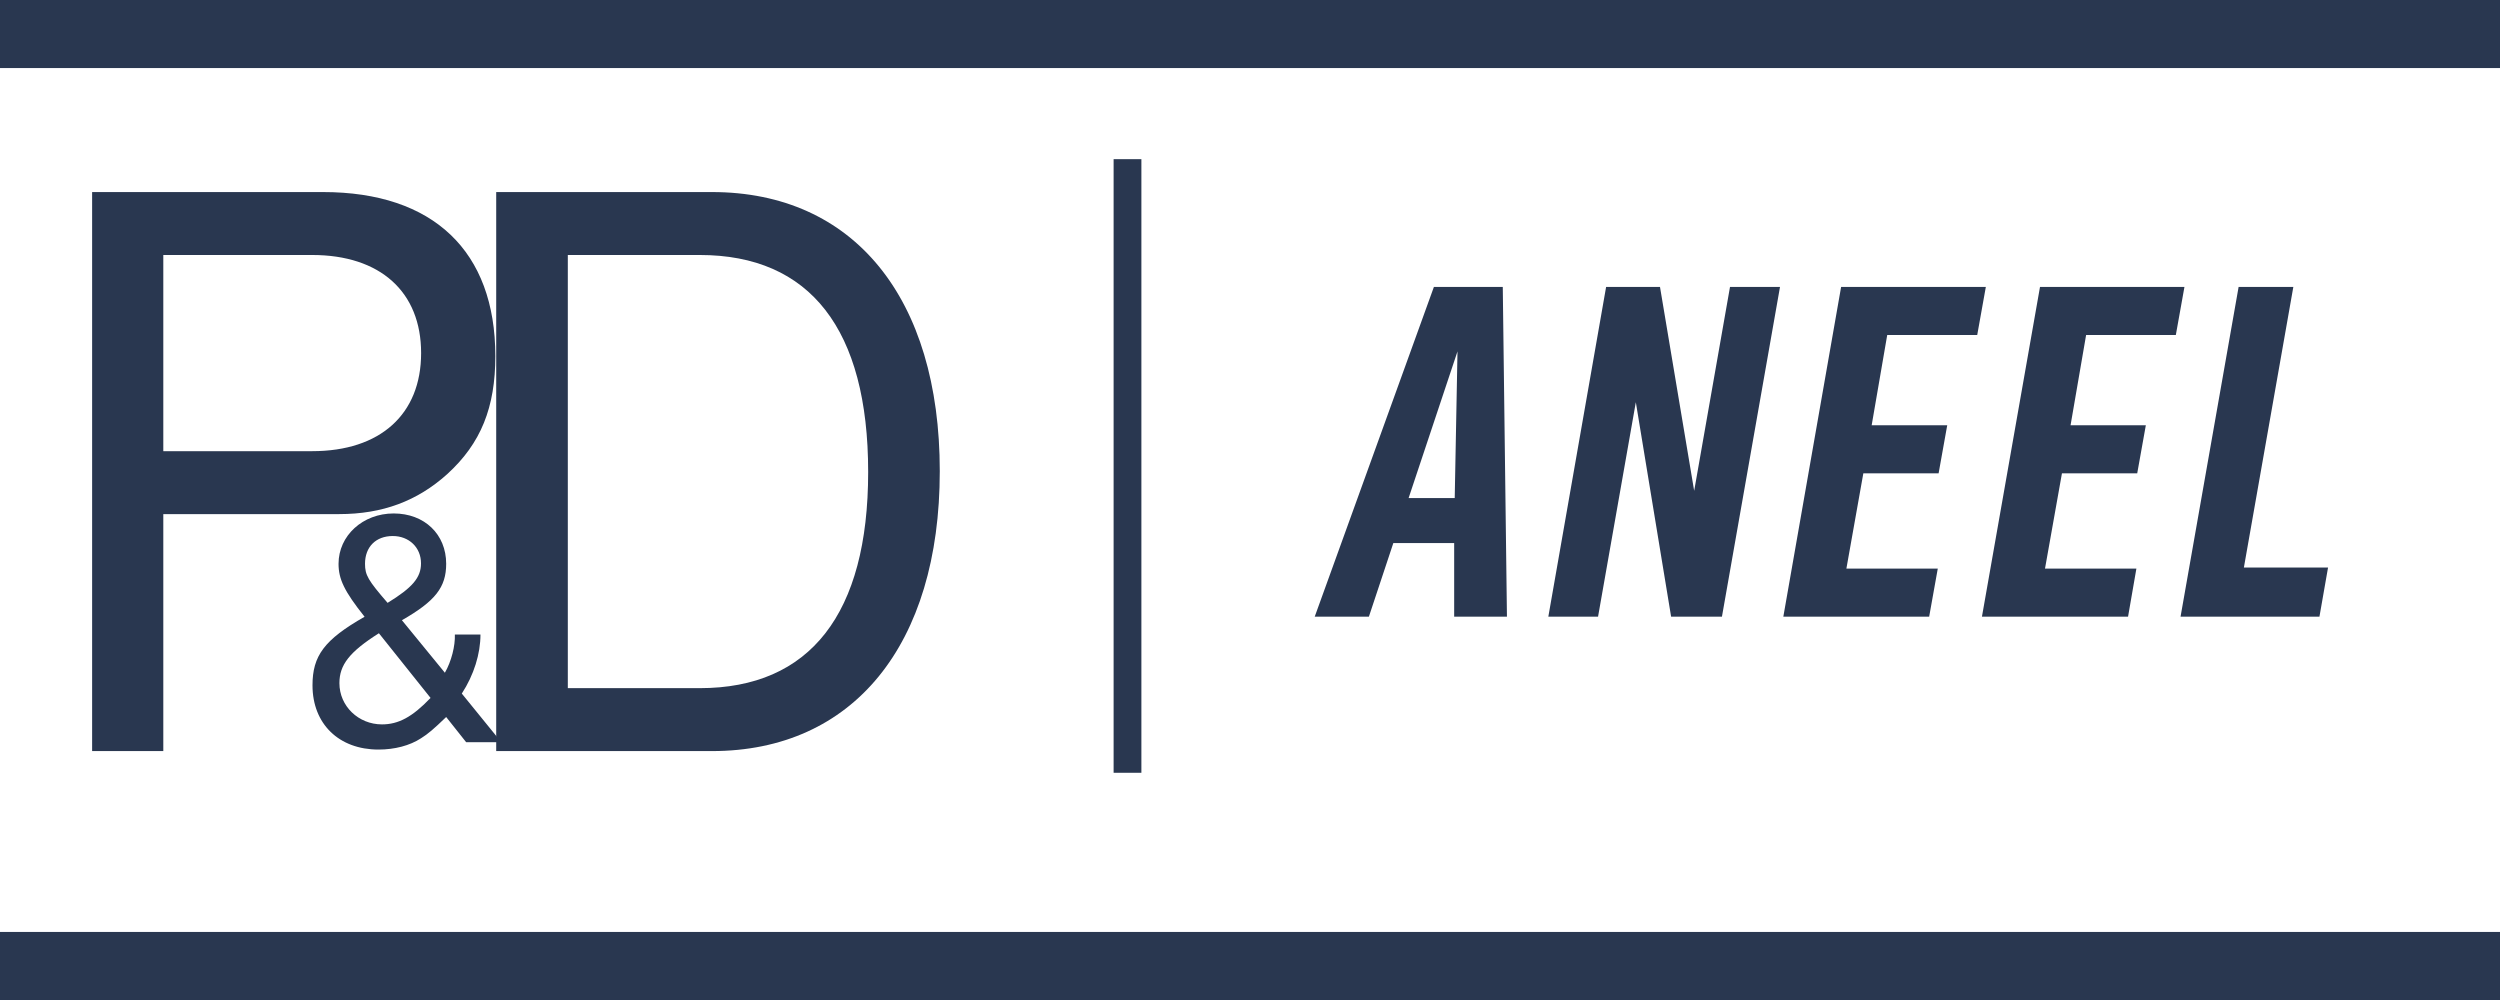
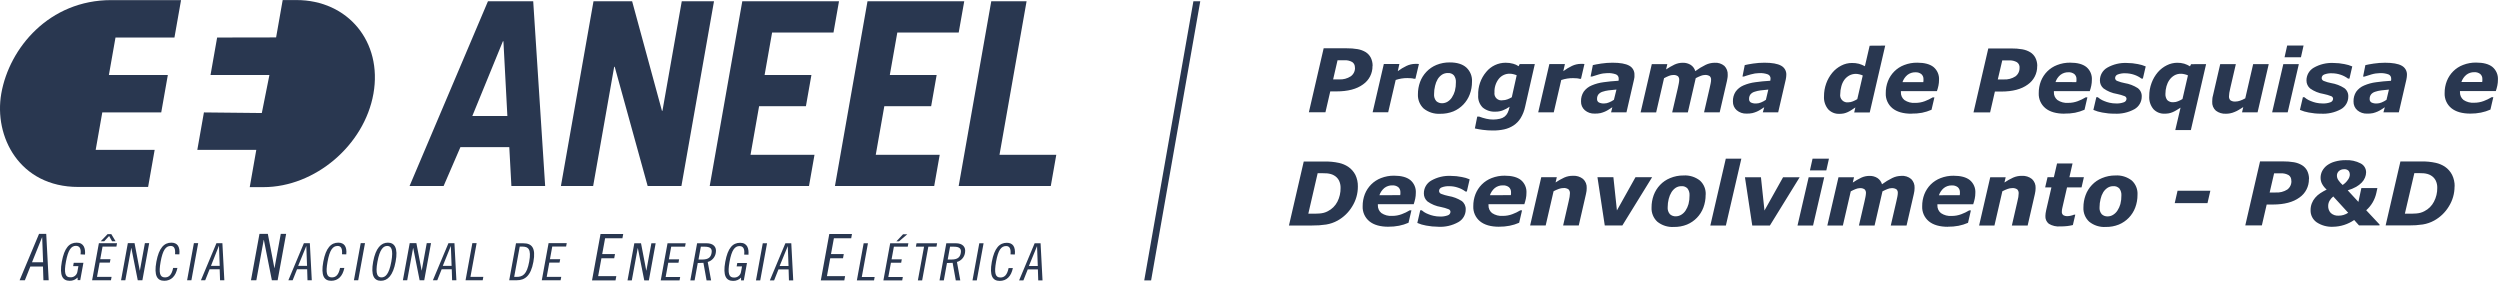
- <svg xmlns="http://www.w3.org/2000/svg" width="90px" height="36px" viewBox="0 0 90 36" version="1.1">
+ <svg xmlns="http://www.w3.org/2000/svg" width="950px" height="107px" viewBox="0 0 950 107" version="1.1">
  <g id="Page-1" stroke="none" stroke-width="1" fill="none" fill-rule="evenodd">
-     <g id="img-logo-pdaneel-light" fill="#293750">
-       <text id="P" font-family="Helvetica" font-size="27.61" font-weight="normal">
-         <tspan x="0.8" y="27.04">P</tspan>
-       </text>
-       <text id="D" font-family="Helvetica" font-size="27.61" font-weight="normal">
-         <tspan x="15.41" y="27.04">D</tspan>
-       </text>
-       <path d="M50.71,17.93 L52.47,12.65 L52.37,17.93 L50.71,17.93 Z M54.25,22.2 L54.1,10.33 L51.62,10.33 L47.33,22.2 L49.28,22.2 L50.16,19.55 L52.35,19.55 L52.35,22.2 L54.25,22.2 Z" id="Shape" fill-rule="nonzero" />
-       <polygon id="Path" fill-rule="nonzero" points="57.53 22.2 58.89 14.48 60.16 22.2 61.99 22.2 64.08 10.33 62.28 10.33 60.99 17.67 59.76 10.33 57.82 10.33 55.74 22.2" />
-       <polygon id="Path" fill-rule="nonzero" points="69.45 22.2 69.76 20.47 66.47 20.47 67.08 17.04 69.79 17.04 70.1 15.31 67.38 15.31 67.94 12.06 71.18 12.06 71.49 10.33 66.28 10.33 64.2 22.2" />
-       <polygon id="Path" fill-rule="nonzero" points="76.61 22.2 76.91 20.47 73.62 20.47 74.23 17.04 76.94 17.04 77.25 15.31 74.54 15.31 75.1 12.06 78.33 12.06 78.64 10.33 73.44 10.33 71.35 22.2" />
-       <polygon id="Path" fill-rule="nonzero" points="83.81 20.43 80.78 20.43 82.56 10.33 80.59 10.33 78.5 22.2 83.5 22.2" />
-       <text id="&amp;" font-family="Helvetica" font-size="11.62" font-weight="normal">
-         <tspan x="10.64" y="26.72">&amp;</tspan>
-       </text>
-       <rect id="Rectangle" fill-rule="nonzero" x="40.09" y="5.73" width="1" height="22.09" />
-       <rect id="Rectangle" fill-rule="nonzero" x="0" y="0" width="90" height="2.45" />
-       <rect id="Rectangle" fill-rule="nonzero" x="0" y="33.55" width="90" height="2.45" />
+     <g id="PD-Aneel-Logo-Horizontal-SVG" transform="translate(-1, 0)" fill="#293750" fill-rule="nonzero">
+       <polygon id="Path" points="229.2 88.93 225.97 106.54 234.9 106.54 235.2 104.93 228.3 104.93 229.54 98.15 234.4 98.15 234.7 96.54 229.84 96.54 230.94 90.54 237.52 90.54 237.82 88.93" />
+       <polygon id="Path" points="242.04 92.45 239.46 106.54 241.09 106.54 243.34 94.28 243.38 94.28 245.82 106.54 247.57 106.54 250.15 92.45 248.52 92.45 246.62 102.83 246.58 102.83 244.59 92.45" />
+       <polygon id="Path" points="254.66 92.45 252.08 106.54 259.23 106.54 259.47 105.26 253.95 105.26 254.94 99.83 258.83 99.83 259.06 98.54 255.18 98.54 256.06 93.74 261.32 93.74 261.56 92.45" />
+       <path d="M263.32,106.55 L264.95,106.55 L266.15,99.95 L268.3,99.87 L269.5,106.55 L271.22,106.55 L269.94,99.55 C271.55,99.095 272.746,97.743 273,96.09 C273.43,93.77 272,92.44 269.53,92.44 L265.9,92.44 L263.32,106.55 Z M267.32,93.74 L268.74,93.74 C271.08,93.74 271.68,94.6 271.39,96.18 C271.1,97.76 270.19,98.62 267.85,98.62 L266.43,98.62 L267.32,93.74 Z" id="Shape" />
+       <path d="M285.41,96.79 C285.62,94.52 285.03,92.26 282.25,92.26 C279.47,92.26 277.57,94.17 276.6,99.5 C275.63,104.83 276.94,106.74 279.6,106.74 C280.732,106.767 281.822,106.312 282.6,105.49 L282.6,106.55 L283.65,106.55 L284.85,99.95 L281.16,99.95 L280.92,101.24 L282.97,101.24 L282.6,103.24 C282.428,104.607 281.201,105.59 279.83,105.46 C278.02,105.46 277.42,103.94 278.23,99.46 C279.04,94.98 280.23,93.51 282.01,93.51 C283.66,93.51 284.01,94.91 283.78,96.75 L285.41,96.79 Z" id="Path" />
+       <polygon id="Path" points="290.85 92.45 288.27 106.54 289.89 106.54 292.48 92.45" />
+       <path d="M299.44,92.45 L293.54,106.55 L295.16,106.55 L296.82,102.37 L300.67,102.37 L300.8,106.55 L302.43,106.55 L301.69,92.45 L299.44,92.45 Z M300.36,93.51 L300.36,93.51 L300.64,101.08 L297.26,101.08 L300.36,93.51 Z" id="Shape" />
+       <polygon id="Path" points="316.13 88.93 312.91 106.54 321.84 106.54 322.14 104.93 315.24 104.93 316.48 98.15 321.34 98.15 321.64 96.54 316.78 96.54 317.88 90.54 324.46 90.54 324.75 88.93" />
+       <polygon id="Path" points="329.19 92.45 326.61 106.54 333.13 106.54 333.37 105.26 328.48 105.26 330.82 92.45" />
+       <path d="M339.27,92.45 L336.69,106.55 L343.84,106.55 L344.08,105.26 L338.56,105.26 L339.56,99.83 L343.45,99.83 L343.68,98.54 L339.8,98.54 L340.68,93.74 L345.94,93.74 L346.18,92.45 L339.27,92.45 Z M345.77,89.02 L344.16,89.02 L341.62,91.71 L342.62,91.71 L345.77,89.02 Z" id="Shape" />
+       <path d="M15.83,88.88 L8.45,106.5 L10.45,106.5 L12.53,101.28 L17.33,101.28 L17.5,106.5 L19.5,106.5 L18.57,88.88 L15.83,88.88 Z M16.97,90.2 L17.03,90.2 L17.38,99.67 L13.16,99.67 L16.97,90.2 Z" id="Shape" />
+       <path d="M33.3,96.74 C33.5,94.48 32.92,92.21 30.14,92.21 C27.36,92.21 25.46,94.13 24.49,99.46 C23.52,104.79 24.83,106.7 27.49,106.7 C28.622,106.727 29.712,106.272 30.49,105.45 L30.49,106.45 L31.49,106.45 L32.7,99.86 L29.02,99.86 L28.79,101.14 L30.79,101.14 L30.43,103.14 C30.263,104.511 29.035,105.499 27.66,105.37 C25.84,105.37 25.24,103.85 26.06,99.42 C26.88,94.99 28.06,93.42 29.84,93.42 C31.49,93.42 31.84,94.83 31.61,96.66 L33.3,96.74 Z" id="Path" />
+       <path d="M38.58,92.41 L36,106.5 L43.16,106.5 L43.4,105.22 L37.86,105.22 L38.86,99.79 L42.74,99.79 L42.98,98.5 L39.09,98.5 L39.97,93.7 L45.24,93.7 L45.47,92.41 L38.58,92.41 Z M39.28,91.67 L40.61,91.67 L42.46,89.67 L43.58,91.67 L44.92,91.67 L43.3,88.97 L41.88,88.97 L39.28,91.67 Z" id="Shape" />
+       <polygon id="Path" points="49.58 92.4 47 106.5 48.63 106.5 50.87 94.24 50.91 94.24 53.35 106.5 55.11 106.5 57.69 92.4 56.06 92.4 54.16 102.79 54.11 102.79 52.13 92.4" />
+       <path d="M69.16,96.66 C69.46,93.66 68.35,92.21 66.11,92.21 C63.42,92.21 61.4,94.13 60.42,99.46 C59.44,104.79 60.77,106.7 63.42,106.7 C66.07,106.7 67.78,104.94 68.42,101.82 L66.79,101.82 C66.27,104.43 65.21,105.41 63.69,105.41 C61.79,105.41 61.24,103.85 62.04,99.46 C62.84,95.07 63.97,93.46 65.87,93.46 C67.14,93.46 67.72,94.4 67.52,96.62 L69.16,96.66 Z" id="Path" />
+       <polygon id="Path" points="74.68 92.4 72.1 106.5 73.73 106.5 76.31 92.4" />
+       <path d="M83.25,92.41 L77.35,106.5 L78.98,106.5 L80.64,102.33 L84.48,102.33 L84.62,106.5 L86.25,106.5 L85.51,92.41 L83.25,92.41 Z M84.16,93.46 L84.21,93.46 L84.49,101.04 L81.16,101.04 L84.16,93.46 Z" id="Shape" />
+       <polygon id="Path" points="99.6 88.88 96.37 106.5 98.41 106.5 101.21 91.17 101.27 91.17 104.31 106.5 106.5 106.5 109.73 88.88 107.69 88.88 105.32 101.86 105.27 101.86 102.78 88.88" />
+       <path d="M116.48,92.41 L110.58,106.5 L112.21,106.5 L113.87,102.33 L117.72,102.33 L117.85,106.5 L119.48,106.5 L118.74,92.41 L116.48,92.41 Z M117.4,93.46 L117.4,93.46 L117.68,101.04 L114.3,101.04 L117.4,93.46 Z" id="Shape" />
+       <path d="M132.59,96.66 C132.89,93.66 131.78,92.21 129.54,92.21 C126.85,92.21 124.83,94.13 123.85,99.46 C122.87,104.79 124.2,106.7 126.85,106.7 C129.5,106.7 131.21,104.94 131.85,101.82 L130.22,101.82 C129.7,104.43 128.64,105.41 127.12,105.41 C125.22,105.41 124.67,103.85 125.47,99.46 C126.27,95.07 127.4,93.46 129.3,93.46 C130.57,93.46 131.15,94.4 130.96,96.62 L132.59,96.66 Z" id="Path" />
+       <polygon id="Path" points="138.07 92.4 135.49 106.5 137.12 106.5 139.7 92.4" />
+       <path d="M151.33,99.46 C152.33,94.2 150.94,92.21 148.39,92.21 C145.84,92.21 143.76,94.21 142.8,99.46 C141.84,104.71 143.19,106.7 145.74,106.7 C148.29,106.7 150.36,104.7 151.33,99.46 M149.7,99.46 C148.82,104.24 147.44,105.41 145.97,105.41 C144.5,105.41 143.55,104.24 144.43,99.46 C145.31,94.68 146.69,93.46 148.15,93.46 C149.61,93.46 150.57,94.67 149.7,99.46 Z" id="Shape" />
+       <polygon id="Path" points="156.69 92.4 154.1 106.5 155.74 106.5 157.98 94.24 158.02 94.24 160.46 106.5 162.21 106.5 164.79 92.4 163.16 92.4 161.26 102.79 161.22 102.79 159.23 92.4" />
+       <path d="M171.41,92.41 L165.5,106.5 L167.16,106.5 L168.83,102.33 L172.67,102.33 L172.8,106.5 L174.43,106.5 L173.69,92.41 L171.41,92.41 Z M172.32,93.46 L172.32,93.46 L172.61,101.04 L169.26,101.04 L172.32,93.46 Z" id="Shape" />
+       <polygon id="Path" points="180.49 92.4 177.91 106.5 184.43 106.5 184.66 105.21 179.77 105.21 182.12 92.4" />
+       <path d="M194.5,106.5 L197.3,106.5 C200.48,106.5 202.7,104.86 203.69,99.5 C204.68,94.14 203.06,92.45 199.88,92.45 L197.08,92.45 L194.5,106.5 Z M198.5,93.7 L199.38,93.7 C201.76,93.7 202.97,94.63 202.09,99.46 C201.21,104.29 199.65,105.22 197.27,105.22 L196.39,105.22 L198.5,93.7 Z" id="Shape" />
+       <polygon id="Path" points="209.46 92.4 206.88 106.5 214.03 106.5 214.27 105.21 208.75 105.21 209.74 99.78 213.63 99.78 213.87 98.5 209.98 98.5 210.86 93.69 216.12 93.69 216.36 92.4" />
+       <polygon id="Path" points="349.28 92.45 349.04 93.74 352.14 93.74 349.79 106.54 351.42 106.54 353.77 93.74 356.86 93.74 357.1 92.45" />
+       <path d="M358.02,106.55 L359.65,106.55 L360.85,99.95 L363,99.87 L364.2,106.55 L365.91,106.55 L364.64,99.55 C366.25,99.095 367.446,97.743 367.7,96.09 C368.13,93.77 366.7,92.44 364.23,92.44 L360.6,92.44 L358.02,106.55 Z M362.02,93.74 L363.44,93.74 C365.78,93.74 366.38,94.6 366.09,96.18 C365.8,97.76 364.89,98.62 362.55,98.62 L361.13,98.62 L362.02,93.74 Z" id="Shape" />
+       <polygon id="Path" points="373.13 92.45 370.55 106.54 372.18 106.54 374.76 92.45" />
+       <path d="M386.64,96.71 C386.94,93.71 385.82,92.26 383.59,92.26 C380.89,92.26 378.87,94.17 377.89,99.5 C376.91,104.83 378.24,106.74 380.89,106.74 C383.54,106.74 385.25,104.99 385.89,101.86 L384.26,101.86 C383.74,104.48 382.69,105.45 381.16,105.45 C379.26,105.45 378.71,103.89 379.51,99.45 C380.31,95.01 381.44,93.5 383.34,93.5 C384.61,93.5 385.19,94.43 385,96.66 L386.64,96.71 Z" id="Path" />
+       <path d="M394.16,92.45 L388.26,106.55 L389.89,106.55 L391.55,102.37 L395.4,102.37 L395.53,106.55 L397.16,106.55 L396.42,92.45 L394.16,92.45 Z M395.08,93.51 L395.08,93.51 L395.36,101.08 L391.98,101.08 L395.08,93.51 Z" id="Shape" />
+       <path d="M105.92,14.22 L108.42,0.02 L113.63,0.02 C133.26,0.02 146.37,15.94 142.91,35.57 C139.45,55.2 120.72,71.11 101.09,71.11 L95.9,71.11 L98.39,56.95 L75.98,56.95 L78.49,42.72 L100.49,42.95 L103.38,28.49 L81,28.49 L83.51,14.26 L105.92,14.22 Z" id="Path" />
+       <path d="M30.74,71.04 C8.36,71.04 -1.39,51.88 1.49,35.54 C4.55,18.16 19.74,0.04 43.26,0.04 L69.8,0.04 L67.29,14.26 L44.89,14.26 L42.38,28.49 L64.78,28.49 L62.27,42.72 L39.87,42.72 L37.36,56.95 L59.77,56.95 L57.28,71.04 L30.74,71.04 Z" id="Path" />
+       <path d="M169.57,70.69 L175.96,55.91 L194.53,55.91 L195.33,70.69 L208.16,70.69 L203.62,0.49 L186.42,0.49 L156.63,70.69 L169.57,70.69 Z M192.1,15.69 L192.3,15.69 L193.8,44.08 L180.48,44.08 L192.1,15.69 Z" id="Shape" />
+       <polygon id="Path" points="226.4 70.68 234.39 25.38 234.59 25.38 247.11 70.68 259.94 70.68 272.32 0.49 260.07 0.49 252.73 42.1 252.54 42.1 241.21 0.49 226.53 0.49 214.15 70.68" />
+       <polygon id="Path" points="308.42 70.68 310.51 58.82 286.2 58.82 289.46 40.35 307.25 40.35 309.34 28.49 291.55 28.49 294.4 12.35 317.73 12.35 319.82 0.49 283.07 0.49 270.69 70.68" />
+       <polygon id="Path" points="356 70.68 358.09 58.82 333.79 58.82 337.04 40.35 354.84 40.35 356.93 28.49 339.13 28.49 341.98 12.35 365.31 12.35 367.41 0.49 330.65 0.49 318.28 70.68" />
+       <polygon id="Path" points="400.3 70.68 402.39 58.82 380.81 58.82 391.1 0.49 377.68 0.49 365.3 70.68" />
+       <polygon id="Path" points="438.42 106.55 457.1 0.49 454.49 0.49 435.81 106.55" />
+       <path d="M939.75,43.17 C936.623,43.17 934.21,42.48 932.51,41.1 C930.804,39.699 929.859,37.575 929.96,35.37 C929.942,33.8 930.228,32.242 930.8,30.78 C931.341,29.406 932.158,28.157 933.2,27.11 C934.264,26.043 935.542,25.215 936.95,24.68 C938.543,24.059 940.241,23.754 941.95,23.78 C944.683,23.78 946.743,24.333 948.13,25.44 C949.559,26.644 950.332,28.455 950.21,30.32 C950.213,31.052 950.139,31.783 949.99,32.5 C949.84,33.211 949.646,33.913 949.41,34.6 L935.79,34.6 L935.79,34.98 C935.731,36.137 936.229,37.252 937.13,37.98 C938.319,38.769 939.736,39.142 941.16,39.04 C942.406,39.05 943.644,38.829 944.81,38.39 C945.853,38.001 946.857,37.516 947.81,36.94 L948.46,36.94 L947.36,41.65 C946.2,42.157 944.99,42.539 943.75,42.79 C942.433,43.051 941.093,43.179 939.75,43.17 M944.23,31.17 C944.23,30.97 944.29,30.79 944.3,30.63 C944.31,30.46 944.31,30.29 944.3,30.12 C944.355,29.366 944.06,28.628 943.5,28.12 C942.842,27.62 942.025,27.374 941.2,27.43 C940.115,27.413 939.057,27.765 938.2,28.43 C937.337,29.15 936.689,30.095 936.33,31.16 L944.23,31.17 Z M907.23,40.75 L905.9,41.62 C905.434,41.921 904.946,42.185 904.44,42.41 C903.888,42.652 903.316,42.846 902.73,42.99 C902,43.137 901.255,43.201 900.51,43.18 C899.15,43.236 897.819,42.779 896.78,41.9 C895.823,41.06 895.294,39.833 895.34,38.56 C895.294,37.261 895.643,35.978 896.34,34.88 C897.111,33.803 898.173,32.968 899.4,32.47 C900.839,31.855 902.357,31.444 903.91,31.25 C905.66,31 907.55,30.81 909.58,30.7 C909.58,30.63 909.58,30.52 909.65,30.38 C909.666,30.214 909.666,30.046 909.65,29.88 C909.685,29.159 909.248,28.499 908.57,28.25 C907.536,27.892 906.443,27.736 905.35,27.79 C904.266,27.805 903.189,27.97 902.15,28.28 C900.98,28.61 900.15,28.87 899.51,29.1 L898.97,29.1 L899.84,24.75 C900.52,24.58 901.58,24.38 903.02,24.16 C904.44,23.95 905.874,23.843 907.31,23.84 C910.18,23.84 912.31,24.21 913.64,24.96 C914.927,25.637 915.706,26.997 915.64,28.45 C915.636,28.738 915.616,29.025 915.58,29.31 C915.546,29.616 915.496,29.92 915.43,30.22 L912.55,42.69 L906.7,42.69 L907.23,40.75 Z M908.79,34.04 C907.79,34.13 906.79,34.23 905.85,34.35 C905.054,34.444 904.269,34.622 903.51,34.88 C902.922,35.063 902.398,35.41 902,35.88 C901.628,36.382 901.441,36.996 901.47,37.62 C901.425,38.162 901.698,38.68 902.17,38.95 C902.797,39.235 903.483,39.365 904.17,39.33 C904.807,39.318 905.435,39.182 906.02,38.93 C906.672,38.666 907.292,38.33 907.87,37.93 L908.79,34.04 Z M882.91,43.2 C881.379,43.202 879.852,43.055 878.35,42.76 C877.187,42.564 876.052,42.229 874.97,41.76 L876.1,36.93 L876.64,36.93 C876.88,37.13 877.18,37.36 877.54,37.61 C878.032,37.926 878.554,38.191 879.1,38.4 C879.747,38.67 880.416,38.884 881.1,39.04 C881.91,39.225 882.739,39.316 883.57,39.31 C884.59,39.366 885.611,39.213 886.57,38.86 C887.145,38.676 887.544,38.153 887.57,37.55 C887.568,37.103 887.289,36.704 886.87,36.55 C885.926,36.183 884.953,35.898 883.96,35.7 C882.115,35.408 880.362,34.693 878.84,33.61 C877.958,32.864 877.453,31.765 877.46,30.61 C877.429,28.596 878.493,26.723 880.24,25.72 C882.521,24.418 885.127,23.797 887.75,23.93 C889.131,23.931 890.508,24.072 891.86,24.35 C892.892,24.527 893.899,24.825 894.86,25.24 L893.79,29.88 L893.28,29.88 C892.432,29.243 891.486,28.746 890.48,28.41 C889.395,28.04 888.256,27.851 887.11,27.85 C886.129,27.804 885.15,27.957 884.23,28.3 C883.637,28.5 883.235,29.054 883.23,29.68 C883.253,30.196 883.604,30.639 884.1,30.78 C884.979,31.13 885.89,31.395 886.82,31.57 C888.599,31.855 890.301,32.501 891.82,33.47 C892.834,34.213 893.409,35.414 893.35,36.67 C893.37,38.676 892.292,40.533 890.54,41.51 C888.191,42.786 885.527,43.368 882.86,43.19 L882.91,43.2 Z M876.36,17.29 L875.36,21.75 L869.13,21.75 L870.13,17.29 L876.36,17.29 Z M874.56,24.36 L870.32,42.69 L864.41,42.69 L868.66,24.36 L874.56,24.36 Z M863.12,24.36 L858.88,42.69 L852.97,42.69 L853.44,40.69 C852.85,41.07 852.28,41.43 851.72,41.76 C851.213,42.067 850.681,42.331 850.13,42.55 C849.574,42.789 848.994,42.966 848.4,43.08 C847.886,43.176 847.363,43.223 846.84,43.22 C845.473,43.295 844.123,42.884 843.03,42.06 C842.061,41.193 841.547,39.927 841.64,38.63 C841.639,38.246 841.659,37.862 841.7,37.48 C841.7,37.13 841.82,36.74 841.92,36.32 L844.68,24.38 L850.62,24.38 L848.51,33.47 C848.35,34.17 848.23,34.77 848.14,35.27 C848.067,35.69 848.027,36.114 848.02,36.54 C847.962,37.111 848.151,37.679 848.54,38.1 C849.129,38.491 849.838,38.661 850.54,38.58 C851.106,38.566 851.667,38.461 852.2,38.27 C852.893,38.032 853.563,37.731 854.2,37.37 L857.2,24.37 L863.12,24.36 Z M839.32,24.36 L833.53,49.42 L827.61,49.42 L829.61,40.9 L828.1,41.84 C827.652,42.12 827.184,42.368 826.7,42.58 C826.201,42.803 825.677,42.967 825.14,43.07 C824.615,43.161 824.083,43.205 823.55,43.2 C821.949,43.269 820.398,42.637 819.3,41.47 C818.162,40.093 817.593,38.333 817.71,36.55 C817.694,34.819 817.999,33.1 818.61,31.48 C819.16,30.001 819.966,28.63 820.99,27.43 C821.945,26.329 823.112,25.432 824.42,24.79 C825.641,24.18 826.985,23.859 828.35,23.85 C829.246,23.838 830.138,23.956 831,24.2 C831.772,24.442 832.51,24.778 833.2,25.2 L833.61,24.39 L839.32,24.36 Z M832.42,28.64 C832.021,28.452 831.602,28.311 831.17,28.22 C830.73,28.101 830.276,28.037 829.82,28.03 C828.891,27.997 827.972,28.23 827.17,28.7 C826.464,29.131 825.855,29.703 825.38,30.38 C824.873,31.107 824.494,31.915 824.26,32.77 C823.994,33.71 823.86,34.683 823.86,35.66 C823.812,36.497 824.048,37.325 824.53,38.01 C825.175,38.637 826.067,38.941 826.96,38.84 C827.541,38.831 828.115,38.709 828.65,38.48 C829.237,38.247 829.803,37.963 830.34,37.63 L832.42,28.64 Z M804.42,43.2 C802.889,43.202 801.362,43.055 799.86,42.76 C798.697,42.566 797.562,42.23 796.48,41.76 L797.61,36.93 L798.15,36.93 C798.39,37.13 798.69,37.36 799.05,37.61 C799.542,37.926 800.064,38.191 800.61,38.4 C801.257,38.67 801.926,38.884 802.61,39.04 C803.42,39.225 804.249,39.316 805.08,39.31 C806.1,39.366 807.121,39.213 808.08,38.86 C808.655,38.676 809.054,38.153 809.08,37.55 C809.073,37.105 808.796,36.709 808.38,36.55 C807.436,36.183 806.463,35.898 805.47,35.7 C803.625,35.408 801.872,34.693 800.35,33.61 C799.468,32.864 798.963,31.765 798.97,30.61 C798.935,28.597 799.995,26.724 801.74,25.72 C804.025,24.418 806.634,23.797 809.26,23.93 C810.641,23.931 812.018,24.072 813.37,24.35 C814.402,24.527 815.409,24.825 816.37,25.24 L815.29,29.88 L814.79,29.88 C813.942,29.243 812.996,28.746 811.99,28.41 C810.905,28.04 809.766,27.851 808.62,27.85 C807.639,27.802 806.659,27.955 805.74,28.3 C805.147,28.5 804.745,29.054 804.74,29.68 C804.763,30.196 805.114,30.639 805.61,30.78 C806.489,31.13 807.4,31.395 808.33,31.57 C810.109,31.855 811.811,32.501 813.33,33.47 C814.344,34.213 814.919,35.414 814.86,36.67 C814.88,38.676 813.802,40.533 812.05,41.51 C809.709,42.78 807.057,43.363 804.4,43.19 L804.42,43.2 Z M785.5,43.2 C782.367,43.2 779.957,42.51 778.27,41.13 C776.564,39.729 775.619,37.605 775.72,35.4 C775.704,33.831 775.986,32.274 776.55,30.81 C777.096,29.438 777.912,28.19 778.95,27.14 C780.016,26.071 781.298,25.243 782.71,24.71 C784.284,24.097 785.961,23.791 787.65,23.81 C790.39,23.81 792.44,24.36 793.83,25.47 C795.263,26.671 796.036,28.484 795.91,30.35 C795.913,31.082 795.839,31.813 795.69,32.53 C795.545,33.242 795.351,33.944 795.11,34.63 L781.48,34.63 L781.48,35.01 C781.416,36.168 781.915,37.285 782.82,38.01 C784.023,38.821 785.464,39.202 786.91,39.09 C788.156,39.101 789.394,38.88 790.56,38.44 C791.604,38.053 792.608,37.568 793.56,36.99 L794.21,36.99 L793.12,41.7 C791.96,42.205 790.75,42.587 789.51,42.84 C788.181,43.086 786.831,43.196 785.48,43.17 L785.5,43.2 Z M789.98,31.2 C790.018,31.022 790.045,30.842 790.06,30.66 C790.06,30.5 790.06,30.32 790.06,30.15 C790.12,29.395 789.824,28.656 789.26,28.15 C788.602,27.65 787.785,27.404 786.96,27.46 C785.875,27.44 784.816,27.793 783.96,28.46 C783.09,29.174 782.442,30.121 782.09,31.19 L789.98,31.2 Z M768.44,25.74 C768.503,24.912 768.122,24.113 767.44,23.64 C766.511,23.12 765.452,22.881 764.39,22.95 L761.86,22.95 L760.16,30.19 L762.42,30.19 C763.99,30.286 765.55,29.876 766.87,29.02 C767.912,28.245 768.495,26.997 768.42,25.7 L768.44,25.74 Z M775.13,25.14 C775.178,27.929 773.826,30.557 771.53,32.14 C769.13,33.907 765.777,34.79 761.47,34.79 L759.06,34.79 L757.24,42.71 L750.93,42.71 L756.55,18.41 L765.28,18.41 C766.673,18.391 768.066,18.498 769.44,18.73 C770.52,18.911 771.558,19.291 772.5,19.85 C773.322,20.36 773.992,21.082 774.44,21.94 C774.932,22.92 775.179,24.004 775.16,25.1 L775.13,25.14 Z M727.37,43.21 C724.237,43.21 721.823,42.52 720.13,41.14 C718.428,39.737 717.487,37.614 717.59,35.41 C717.569,33.841 717.851,32.282 718.42,30.82 C718.961,29.446 719.778,28.197 720.82,27.15 C721.884,26.083 723.162,25.255 724.57,24.72 C726.163,24.099 727.861,23.794 729.57,23.82 C732.303,23.82 734.363,24.373 735.75,25.48 C737.179,26.684 737.952,28.495 737.83,30.36 C737.833,31.092 737.759,31.823 737.61,32.54 C737.46,33.251 737.266,33.953 737.03,34.64 L723.34,34.64 L723.34,35.02 C723.281,36.177 723.779,37.292 724.68,38.02 C725.886,38.831 727.331,39.212 728.78,39.1 C730.026,39.111 731.264,38.89 732.43,38.45 C733.473,38.061 734.477,37.576 735.43,37 L736.08,37 L734.98,41.71 C733.82,42.217 732.61,42.599 731.37,42.85 C730.044,43.093 728.697,43.2 727.35,43.17 L727.37,43.21 Z M731.85,31.21 C731.85,31.01 731.91,30.83 731.92,30.67 C731.93,30.5 731.93,30.33 731.92,30.16 C731.975,29.406 731.68,28.668 731.12,28.16 C730.462,27.66 729.645,27.414 728.82,27.47 C727.735,27.453 726.677,27.805 725.82,28.47 C724.957,29.19 724.309,30.135 723.95,31.2 L731.85,31.21 Z M708.85,28.68 C708.451,28.492 708.032,28.351 707.6,28.26 C707.16,28.141 706.706,28.077 706.25,28.07 C705.368,28.058 704.497,28.271 703.72,28.69 C702.966,29.109 702.314,29.689 701.81,30.39 C701.292,31.135 700.916,31.969 700.7,32.85 C700.436,33.788 700.299,34.756 700.29,35.73 C700.141,36.593 700.417,37.476 701.032,38.1 C701.646,38.725 702.524,39.015 703.39,38.88 C703.971,38.871 704.545,38.749 705.08,38.52 C705.667,38.287 706.233,38.003 706.77,37.67 L708.85,28.68 Z M717.38,17.33 L711.5,42.73 L705.6,42.73 L706.04,40.82 C705.47,41.18 704.97,41.51 704.54,41.82 C704.084,42.119 703.606,42.384 703.11,42.61 C702.647,42.821 702.165,42.985 701.67,43.1 C701.107,43.212 700.534,43.266 699.96,43.26 C698.359,43.329 696.808,42.697 695.71,41.53 C694.572,40.153 694.003,38.393 694.12,36.61 C694.108,34.94 694.393,33.281 694.96,31.71 C695.49,30.234 696.272,28.86 697.27,27.65 C698.207,26.522 699.364,25.596 700.67,24.93 C701.931,24.268 703.335,23.925 704.76,23.93 C705.643,23.916 706.523,24.017 707.38,24.23 C708.173,24.455 708.938,24.771 709.66,25.17 L711.47,17.37 L717.38,17.33 Z M671.41,40.74 L670.07,41.61 C669.609,41.912 669.124,42.177 668.62,42.4 C668.064,42.641 667.488,42.835 666.9,42.98 C666.17,43.127 665.425,43.191 664.68,43.17 C663.32,43.224 661.99,42.767 660.95,41.89 C659.993,41.05 659.464,39.823 659.51,38.55 C659.46,37.25 659.809,35.966 660.51,34.87 C661.265,33.802 662.304,32.967 663.51,32.46 C664.949,31.845 666.467,31.434 668.02,31.24 C669.77,30.99 671.66,30.8 673.7,30.69 C673.7,30.62 673.7,30.51 673.76,30.37 C673.798,30.206 673.814,30.038 673.81,29.87 C673.845,29.149 673.408,28.489 672.73,28.24 C671.699,27.883 670.61,27.726 669.52,27.78 C668.433,27.796 667.353,27.961 666.31,28.27 C665.14,28.6 664.26,28.86 663.67,29.09 L663.14,29.09 L664,24.74 C664.68,24.57 665.74,24.37 667.18,24.15 C668.604,23.939 670.041,23.832 671.48,23.83 C674.347,23.83 676.453,24.203 677.8,24.95 C679.091,25.623 679.871,26.986 679.8,28.44 C679.796,28.728 679.776,29.015 679.74,29.3 C679.711,29.606 679.661,29.911 679.59,30.21 L676.71,42.68 L670.87,42.68 L671.41,40.74 Z M672.96,34.04 C671.96,34.13 670.96,34.23 670.02,34.35 C669.227,34.444 668.446,34.622 667.69,34.88 C667.098,35.06 666.57,35.407 666.17,35.88 C665.802,36.383 665.618,36.997 665.65,37.62 C665.603,38.159 665.872,38.677 666.34,38.95 C666.967,39.235 667.653,39.365 668.34,39.33 C668.977,39.318 669.605,39.182 670.19,38.93 C670.844,38.67 671.465,38.334 672.04,37.93 L672.96,34.04 Z M657.53,28.44 C657.53,28.78 657.53,29.14 657.46,29.54 C657.407,29.95 657.334,30.357 657.24,30.76 L654.48,42.69 L648.54,42.69 L650.65,33.53 C650.8,32.9 650.93,32.3 651.04,31.72 C651.144,31.26 651.201,30.791 651.21,30.32 C651.257,29.802 651.066,29.29 650.69,28.93 C650.135,28.584 649.481,28.43 648.83,28.49 C648.333,28.504 647.842,28.605 647.38,28.79 C646.696,29.053 646.028,29.357 645.38,29.7 L642.38,42.7 L636.43,42.7 L638.56,33.54 C638.68,33.01 638.8,32.43 638.92,31.81 C639.022,31.343 639.083,30.868 639.1,30.39 C639.147,29.861 638.965,29.337 638.6,28.95 C638.054,28.59 637.4,28.431 636.75,28.5 C636.221,28.513 635.698,28.625 635.21,28.83 C634.569,29.084 633.945,29.378 633.34,29.71 L630.34,42.71 L624.43,42.71 L628.68,24.38 L634.58,24.38 L634.11,26.38 C635.145,25.684 636.227,25.063 637.35,24.52 C638.333,24.073 639.401,23.845 640.48,23.85 C641.537,23.824 642.58,24.105 643.48,24.66 C644.323,25.216 644.938,26.057 645.21,27.03 C646.44,26.116 647.752,25.319 649.13,24.65 C650.175,24.143 651.318,23.87 652.48,23.85 C653.847,23.735 655.205,24.163 656.26,25.04 C657.146,25.938 657.607,27.171 657.53,28.43 L657.53,28.44 Z M613.69,40.74 L612.35,41.61 C611.889,41.912 611.404,42.177 610.9,42.4 C610.347,42.639 609.775,42.833 609.19,42.98 C608.459,43.126 607.715,43.19 606.97,43.17 C605.61,43.228 604.278,42.771 603.24,41.89 C602.277,41.053 601.743,39.825 601.79,38.55 C601.74,37.25 602.089,35.966 602.79,34.87 C603.559,33.795 604.616,32.959 605.84,32.46 C607.283,31.845 608.804,31.434 610.36,31.24 C612.11,30.99 614,30.8 616.03,30.69 C616.046,30.582 616.069,30.475 616.1,30.37 C616.116,30.204 616.116,30.036 616.1,29.87 C616.135,29.149 615.698,28.489 615.02,28.24 C613.986,27.882 612.893,27.726 611.8,27.78 C610.716,27.795 609.639,27.96 608.6,28.27 C607.43,28.6 606.6,28.86 605.96,29.09 L605.42,29.09 L606.28,24.74 C606.97,24.57 608.03,24.37 609.47,24.15 C610.89,23.939 612.324,23.832 613.76,23.83 C616.627,23.83 618.737,24.203 620.09,24.95 C621.379,25.625 622.159,26.987 622.09,28.44 C622.09,28.66 622.09,28.95 622.09,29.3 C622.053,29.606 622,29.91 621.93,30.21 L619.06,42.68 L613.21,42.68 L613.69,40.74 Z M615.25,34.03 C614.2,34.12 613.25,34.22 612.25,34.34 C611.457,34.435 610.676,34.613 609.92,34.87 C609.33,35.055 608.804,35.402 608.4,35.87 C608.032,36.373 607.848,36.987 607.88,37.61 C607.833,38.152 608.106,38.672 608.58,38.94 C609.207,39.225 609.893,39.356 610.58,39.32 C611.217,39.31 611.846,39.174 612.43,38.92 C613.086,38.658 613.71,38.323 614.29,37.92 L615.25,34.03 Z M601.78,29.95 L601.25,29.95 C600.89,29.838 600.517,29.771 600.14,29.75 C599.67,29.75 599.14,29.69 598.72,29.69 C597.973,29.685 597.227,29.742 596.49,29.86 C595.736,29.982 594.994,30.166 594.27,30.41 L591.43,42.68 L585.52,42.68 L589.76,24.35 L595.67,24.35 L595.05,27.04 C596.089,26.267 597.201,25.597 598.37,25.04 C599.414,24.543 600.554,24.28 601.71,24.27 L602.41,24.27 L603.09,24.32 L601.78,29.95 Z M577.34,28.6 C576.937,28.424 576.519,28.287 576.09,28.19 C575.645,28.079 575.189,28.019 574.73,28.01 C573.082,27.964 571.51,28.707 570.5,30.01 C569.387,31.463 568.821,33.261 568.9,35.09 C568.763,35.948 569.057,36.819 569.686,37.418 C570.316,38.018 571.2,38.269 572.05,38.09 C572.648,38.086 573.241,37.974 573.8,37.76 C574.382,37.542 574.944,37.274 575.48,36.96 L577.34,28.6 Z M584.23,24.35 L580.54,40.58 C580.218,42.114 579.637,43.582 578.82,44.92 C578.133,46.023 577.215,46.965 576.13,47.68 C575.048,48.382 573.849,48.883 572.59,49.16 C571.18,49.463 569.742,49.607 568.3,49.59 C567.033,49.593 565.767,49.513 564.51,49.35 C563.481,49.222 562.46,49.042 561.45,48.81 L562.35,44.3 L563.07,44.3 C563.962,44.643 564.878,44.921 565.81,45.13 C567.507,45.525 569.273,45.525 570.97,45.13 C571.624,44.991 572.239,44.707 572.77,44.3 C573.238,43.918 573.62,43.441 573.89,42.9 C574.194,42.262 574.423,41.591 574.57,40.9 L574.64,40.55 C573.853,41.104 573.004,41.564 572.11,41.92 C571.206,42.273 570.241,42.447 569.27,42.43 C567.526,42.533 565.807,41.98 564.45,40.88 C563.211,39.651 562.574,37.94 562.71,36.2 C562.582,32.961 563.674,29.792 565.77,27.32 C567.584,25.107 570.299,23.829 573.16,23.84 C574.123,23.831 575.083,23.959 576.01,24.22 C576.745,24.414 577.442,24.732 578.07,25.16 L578.48,24.35 L584.23,24.35 Z M552.72,37.04 C553.222,36.268 553.606,35.425 553.86,34.54 C554.133,33.462 554.261,32.352 554.24,31.24 C554.301,30.322 554.043,29.41 553.51,28.66 C552.916,28.007 552.049,27.67 551.17,27.75 C550.401,27.736 549.644,27.945 548.99,28.35 C548.322,28.796 547.756,29.379 547.33,30.06 C546.866,30.853 546.528,31.713 546.33,32.61 C546.073,33.63 545.945,34.678 545.95,35.73 C545.854,36.702 546.153,37.671 546.78,38.42 C547.406,38.982 548.23,39.274 549.07,39.23 C549.776,39.214 550.465,39.014 551.07,38.65 C551.731,38.241 552.295,37.691 552.72,37.04 L552.72,37.04 Z M560.36,31.04 C560.371,32.689 560.079,34.326 559.5,35.87 C558.405,38.788 556.155,41.126 553.28,42.33 C551.689,42.959 549.99,43.269 548.28,43.24 C546.008,43.377 543.766,42.664 541.99,41.24 C540.505,39.835 539.709,37.851 539.81,35.81 C539.802,34.224 540.077,32.65 540.62,31.16 C541.152,29.715 541.976,28.394 543.04,27.28 C544.111,26.15 545.41,25.261 546.85,24.67 C548.46,24.018 550.184,23.695 551.92,23.72 C554.66,23.72 556.76,24.36 558.21,25.66 C559.7,27.038 560.49,29.014 560.36,31.04 Z M538.86,29.93 L538.34,29.93 C537.979,29.819 537.607,29.752 537.23,29.73 C536.75,29.73 536.23,29.67 535.81,29.67 C534.297,29.658 532.792,29.902 531.36,30.39 L528.51,42.66 L522.6,42.66 L526.85,24.33 L532.76,24.33 L532.16,27.04 C533.197,26.264 534.309,25.594 535.48,25.04 C536.524,24.543 537.664,24.28 538.82,24.27 L539.51,24.27 L540.19,24.32 L538.86,29.93 Z M515.86,25.68 C515.919,24.853 515.539,24.056 514.86,23.58 C513.928,23.06 512.865,22.82 511.8,22.89 L509.27,22.89 L507.59,30.17 L509.85,30.17 C511.417,30.268 512.974,29.857 514.29,29 C515.348,28.241 515.953,27.001 515.9,25.7 L515.86,25.68 Z M522.55,25.08 C522.598,27.869 521.246,30.497 518.95,32.08 C516.55,33.847 513.197,34.73 508.89,34.73 L506.5,34.73 L504.67,42.65 L498.37,42.65 L503.99,18.35 L512.72,18.35 C514.113,18.331 515.506,18.438 516.88,18.67 C517.96,18.851 518.998,19.231 519.94,19.79 C520.76,20.303 521.429,21.024 521.88,21.88 C522.378,22.879 522.622,23.985 522.59,25.1 L522.55,25.08 Z" id="Shape" />
+       <path d="M927.16,71.4 C927.19,70.41 926.977,69.429 926.54,68.54 C926.113,67.725 925.456,67.054 924.65,66.61 C924.273,66.394 923.869,66.226 923.45,66.11 C922.992,65.984 922.523,65.897 922.05,65.85 C921.56,65.85 920.98,65.79 920.34,65.79 L918.45,65.79 L914.85,81.2 L917.45,81.2 C918.034,81.205 918.619,81.178 919.2,81.12 C919.723,81.077 920.241,80.99 920.75,80.86 C921.282,80.718 921.796,80.513 922.28,80.25 C923.838,79.464 925.105,78.203 925.9,76.65 C926.75,75.032 927.183,73.227 927.16,71.4 M933.73,70.84 C933.744,73.536 932.988,76.18 931.55,78.46 C930.198,80.7 928.281,82.545 925.99,83.81 C924.655,84.545 923.204,85.045 921.7,85.29 C919.926,85.558 918.134,85.682 916.34,85.66 L907.54,85.66 L913.16,61.35 L921.03,61.35 C922.912,61.305 924.792,61.486 926.63,61.89 C927.851,62.165 929.012,62.656 930.06,63.34 C931.212,64.128 932.151,65.189 932.79,66.43 C933.462,67.801 933.798,69.313 933.77,70.84 L933.73,70.84 Z M893.3,80.84 L887.64,74.65 C887.062,75.118 886.574,75.688 886.2,76.33 C885.881,76.92 885.712,77.579 885.71,78.25 C885.663,79.248 886.024,80.223 886.71,80.95 C887.53,81.681 888.615,82.043 889.71,81.95 C890.326,81.955 890.94,81.867 891.53,81.69 C892.172,81.497 892.781,81.21 893.34,80.84 L893.3,80.84 Z M893.91,66.29 C893.94,65.753 893.753,65.227 893.39,64.83 C892.961,64.447 892.394,64.255 891.82,64.3 C891.094,64.274 890.384,64.512 889.82,64.97 C889.281,65.433 888.989,66.121 889.03,66.83 C889.051,67.432 889.253,68.014 889.61,68.5 C890.062,69.162 890.596,69.763 891.2,70.29 C891.957,69.8 892.612,69.169 893.13,68.43 C893.625,67.823 893.913,67.073 893.95,66.29 L893.91,66.29 Z M905.21,85.66 L897.43,85.66 L895.59,83.6 C893.235,85.226 890.452,86.12 887.59,86.17 C885.375,86.287 883.181,85.691 881.33,84.47 C879.836,83.427 878.968,81.701 879.02,79.88 C879.008,78.995 879.164,78.117 879.48,77.29 C879.78,76.5 880.217,75.769 880.77,75.13 C881.327,74.473 881.978,73.9 882.7,73.43 C883.484,72.917 884.299,72.453 885.14,72.04 C884.417,71.428 883.816,70.685 883.37,69.85 C883.002,69.14 882.813,68.35 882.82,67.55 C882.819,66.653 883.031,65.768 883.44,64.97 C883.891,64.135 884.515,63.405 885.27,62.83 C886.175,62.175 887.192,61.691 888.27,61.4 C889.591,61.027 890.958,60.845 892.33,60.86 C894.309,60.757 896.279,61.181 898.04,62.09 C899.321,62.733 900.128,64.046 900.12,65.48 C900.11,66.168 899.968,66.847 899.7,67.48 C899.419,68.177 899.005,68.812 898.48,69.35 C897.85,70 897.129,70.556 896.34,71 C895.326,71.565 894.248,72.008 893.13,72.32 L897.19,76.72 L898.32,71.46 L904.41,71.46 L904.02,73.27 C903.742,74.565 903.259,75.807 902.59,76.95 C901.941,78.052 901.12,79.045 900.16,79.89 L905.24,85.32 L905.21,85.66 Z M871.69,68.66 C871.754,67.829 871.374,67.026 870.69,66.55 C869.775,66.042 868.734,65.806 867.69,65.87 L865.16,65.87 L863.47,73.15 L865.73,73.15 C867.287,73.255 868.837,72.867 870.16,72.04 C871.221,71.26 871.812,69.994 871.73,68.68 L871.69,68.66 Z M878.39,68.06 C878.436,70.848 877.085,73.475 874.79,75.06 C872.377,76.827 869.02,77.713 864.72,77.72 L862.34,77.72 L860.51,85.64 L854.21,85.64 L859.82,61.33 L868.56,61.33 C869.95,61.316 871.339,61.423 872.71,61.65 C873.791,61.835 874.828,62.218 875.77,62.78 C876.595,63.286 877.268,64.004 877.72,64.86 C878.204,65.849 878.447,66.939 878.43,68.04 L878.39,68.06 Z M839.85,77.18 L827.4,77.18 L828.47,72.48 L840.93,72.48 L839.85,77.18 Z M805.61,80.04 C806.116,79.27 806.5,78.427 806.75,77.54 C807.023,76.465 807.15,75.359 807.13,74.25 C807.19,73.327 806.929,72.412 806.39,71.66 C805.799,71.009 804.936,70.672 804.06,70.75 C803.289,70.732 802.53,70.944 801.88,71.36 C801.209,71.803 800.643,72.387 800.22,73.07 C799.748,73.859 799.41,74.72 799.22,75.62 C798.959,76.639 798.828,77.688 798.83,78.74 C798.736,79.71 799.039,80.677 799.67,81.42 C800.29,81.987 801.112,82.279 801.95,82.23 C802.657,82.222 803.348,82.021 803.95,81.65 C804.617,81.244 805.184,80.694 805.61,80.04 Z M813.25,74.04 C813.262,75.692 812.97,77.333 812.39,78.88 C811.298,81.798 809.046,84.133 806.17,85.33 C804.581,85.963 802.881,86.273 801.17,86.24 C798.9,86.382 796.659,85.669 794.89,84.24 C793.392,82.848 792.589,80.862 792.7,78.82 C792.696,77.234 792.973,75.659 793.52,74.17 C794.048,72.72 794.873,71.395 795.94,70.28 C797.01,69.151 798.309,68.264 799.75,67.68 C801.355,67.007 803.08,66.666 804.82,66.68 C807.084,66.527 809.325,67.218 811.11,68.62 C812.603,70.012 813.389,72.003 813.25,74.04 L813.25,74.04 Z M783.91,86.04 C782.391,86.172 780.869,85.822 779.56,85.04 C778.652,84.32 778.162,83.195 778.25,82.04 C778.252,81.705 778.279,81.371 778.33,81.04 C778.39,80.71 778.45,80.33 778.54,79.9 L780.54,71.21 L778.16,71.21 L779.06,67.34 L781.47,67.34 L782.68,62.11 L788.57,62.11 L787.37,67.34 L792.88,67.34 L791.99,71.21 L786.47,71.21 L784.95,77.83 C784.84,78.28 784.74,78.74 784.64,79.2 C784.552,79.591 784.505,79.99 784.5,80.39 C784.437,80.906 784.641,81.418 785.04,81.75 C785.552,82.044 786.141,82.176 786.73,82.13 C787.135,82.12 787.538,82.063 787.93,81.96 C788.339,81.875 788.738,81.748 789.12,81.58 L789.61,81.58 L788.69,85.52 C787.998,85.687 787.297,85.813 786.59,85.9 C785.7,86 784.805,86.047 783.91,86.04 L783.91,86.04 Z M774.53,71.5 C774.53,71.858 774.506,72.215 774.46,72.57 C774.416,72.967 774.346,73.362 774.25,73.75 L771.51,85.69 L765.51,85.69 L767.6,76.59 C767.76,75.92 767.88,75.35 767.97,74.87 C768.047,74.424 768.087,73.973 768.09,73.52 C768.143,72.951 767.95,72.387 767.56,71.97 C766.972,71.576 766.264,71.402 765.56,71.48 C765.011,71.494 764.467,71.595 763.95,71.78 C763.241,72.031 762.553,72.335 761.89,72.69 L758.89,85.69 L753.06,85.69 L757.29,67.35 L763.16,67.35 L762.69,69.35 C763.737,68.641 764.841,68.018 765.99,67.49 C767.026,67.034 768.148,66.805 769.28,66.82 C770.68,66.73 772.063,67.165 773.16,68.04 C774.102,68.924 774.604,70.18 774.53,71.47 L774.53,71.5 Z M741.21,86.18 C738.09,86.18 735.67,85.49 733.98,84.11 C732.271,82.707 731.326,80.579 731.43,78.37 C731.414,76.805 731.696,75.25 732.26,73.79 C732.806,72.415 733.622,71.164 734.66,70.11 C735.732,69.049 737.012,68.221 738.42,67.68 C739.994,67.067 741.671,66.761 743.36,66.78 C746.1,66.78 748.16,67.34 749.54,68.44 C750.979,69.642 751.756,71.46 751.63,73.33 C751.629,74.059 751.552,74.787 751.4,75.5 C751.255,76.216 751.061,76.921 750.82,77.61 L737.21,77.61 L737.21,77.98 C737.153,79.136 737.65,80.251 738.55,80.98 C739.753,81.79 741.194,82.17 742.64,82.06 C743.887,82.068 745.125,81.844 746.29,81.4 C747.336,81.017 748.341,80.532 749.29,79.95 L749.94,79.95 L748.85,84.67 C747.692,85.178 746.481,85.557 745.24,85.8 C743.912,86.053 742.562,86.17 741.21,86.15 L741.21,86.18 Z M745.7,74.18 C745.7,73.98 745.76,73.81 745.77,73.64 C745.78,73.473 745.78,73.307 745.77,73.14 C745.822,72.386 745.527,71.65 744.97,71.14 C744.305,70.646 743.486,70.405 742.66,70.46 C741.575,70.439 740.516,70.792 739.66,71.46 C738.799,72.182 738.152,73.126 737.79,74.19 L745.7,74.18 Z M728.54,71.45 C728.535,71.818 728.512,72.185 728.47,72.55 C728.415,72.96 728.338,73.368 728.24,73.77 L725.49,85.71 L719.49,85.71 L721.61,76.55 C721.76,75.92 721.89,75.32 722,74.74 C722.098,74.276 722.155,73.804 722.17,73.33 C722.214,72.812 722.023,72.302 721.65,71.94 C721.095,71.594 720.441,71.44 719.79,71.5 C719.293,71.514 718.802,71.615 718.34,71.8 C717.657,72.065 716.989,72.369 716.34,72.71 L713.34,85.71 L707.39,85.71 L709.51,76.55 C709.64,76.02 709.75,75.44 709.88,74.82 C709.977,74.352 710.037,73.877 710.06,73.4 C710.108,72.87 709.926,72.346 709.56,71.96 C709.014,71.591 708.355,71.428 707.7,71.5 C707.174,71.518 706.656,71.629 706.17,71.83 C705.528,72.088 704.9,72.382 704.29,72.71 L701.29,85.71 L695.38,85.71 L699.62,67.37 L705.53,67.37 L705.06,69.37 C706.091,68.668 707.174,68.047 708.3,67.51 C709.281,67.058 710.35,66.829 711.43,66.84 C712.488,66.809 713.531,67.091 714.43,67.65 C715.268,68.211 715.881,69.051 716.16,70.02 C717.39,69.106 718.702,68.309 720.08,67.64 C721.121,67.13 722.261,66.857 723.42,66.84 C724.81,66.705 726.195,67.138 727.26,68.04 C728.146,68.927 728.611,70.149 728.54,71.4 L728.54,71.45 Z M696,60.3 L695,64.76 L688.77,64.76 L689.77,60.3 L696,60.3 Z M694.2,67.37 L689.96,85.71 L684.05,85.71 L688.29,67.37 L694.2,67.37 Z M684.86,67.37 L673.55,85.71 L666.86,85.71 L664.08,67.37 L670.16,67.37 L671.5,80 L678.56,67.37 L684.86,67.37 Z M662.71,60.3 L656.83,85.71 L650.92,85.71 L656.8,60.3 L662.71,60.3 Z M641.5,80.04 C642.006,79.27 642.39,78.427 642.64,77.54 C642.913,76.465 643.04,75.359 643.02,74.25 C643.083,73.328 642.825,72.413 642.29,71.66 C641.696,71.007 640.829,70.67 639.95,70.75 C639.179,70.733 638.42,70.945 637.77,71.36 C637.121,71.8 636.572,72.373 636.16,73.04 C635.678,73.83 635.324,74.69 635.11,75.59 C634.849,76.609 634.718,77.658 634.72,78.71 C634.626,79.68 634.929,80.647 635.56,81.39 C636.184,81.956 637.009,82.248 637.85,82.2 C638.556,82.187 639.246,81.987 639.85,81.62 C640.511,81.222 641.074,80.683 641.5,80.04 L641.5,80.04 Z M649.14,74.04 C649.152,75.692 648.86,77.333 648.28,78.88 C647.188,81.798 644.936,84.133 642.06,85.33 C640.471,85.964 638.771,86.273 637.06,86.24 C634.787,86.382 632.543,85.669 630.77,84.24 C629.278,82.844 628.48,80.86 628.59,78.82 C628.582,77.234 628.857,75.66 629.4,74.17 C629.932,72.722 630.756,71.398 631.82,70.28 C632.89,69.151 634.189,68.264 635.63,67.68 C637.235,67.007 638.96,66.666 640.7,66.68 C642.964,66.527 645.205,67.218 646.99,68.62 C648.498,70.004 649.296,71.998 649.16,74.04 L649.14,74.04 Z M628.81,67.33 L617.5,85.67 L610.81,85.67 L608.03,67.33 L614.09,67.33 L615.43,79.96 L622.49,67.33 L628.81,67.33 Z M603.95,71.48 C603.948,71.837 603.928,72.195 603.89,72.55 C603.837,72.947 603.764,73.341 603.67,73.73 L600.93,85.67 L594.99,85.67 L597.08,76.57 C597.23,75.9 597.35,75.33 597.44,74.85 C597.52,74.404 597.564,73.953 597.57,73.5 C597.62,72.93 597.423,72.366 597.03,71.95 C596.442,71.556 595.734,71.382 595.03,71.46 C594.481,71.474 593.937,71.575 593.42,71.76 C592.711,72.011 592.023,72.315 591.36,72.67 L588.36,85.67 L582.45,85.67 L586.68,67.33 L592.59,67.33 L592.12,69.33 C593.168,68.623 594.272,68.001 595.42,67.47 C596.456,67.014 597.578,66.785 598.71,66.8 C600.093,66.71 601.461,67.133 602.55,67.99 C603.521,68.877 604.036,70.158 603.95,71.47 L603.95,71.48 Z M570.63,86.16 C567.51,86.16 565.09,85.47 563.4,84.09 C561.691,82.687 560.746,80.559 560.85,78.35 C560.834,76.785 561.116,75.23 561.68,73.77 C562.226,72.393 563.046,71.141 564.09,70.09 C565.156,69.027 566.434,68.199 567.84,67.66 C569.414,67.047 571.091,66.741 572.78,66.76 C575.52,66.76 577.58,67.32 578.96,68.42 C580.399,69.622 581.176,71.44 581.05,73.31 C581.053,74.039 580.979,74.766 580.83,75.48 C580.68,76.195 580.486,76.899 580.25,77.59 L566.63,77.59 L566.63,77.96 C566.573,79.116 567.07,80.231 567.97,80.96 C569.176,81.771 570.621,82.152 572.07,82.04 C573.317,82.046 574.554,81.823 575.72,81.38 C576.765,80.996 577.77,80.51 578.72,79.93 L579.38,79.93 L578.28,84.65 C577.122,85.158 575.911,85.537 574.67,85.78 C573.339,86.04 571.986,86.164 570.63,86.15 L570.63,86.16 Z M575.12,74.16 C575.12,73.96 575.18,73.79 575.19,73.62 C575.2,73.453 575.2,73.287 575.19,73.12 C575.242,72.366 574.947,71.63 574.39,71.12 C573.729,70.627 572.913,70.386 572.09,70.44 C570.988,70.41 569.91,70.764 569.04,71.44 C568.179,72.162 567.532,73.106 567.17,74.17 L575.12,74.16 Z M547.51,86.16 C545.98,86.156 544.453,86.009 542.95,85.72 C541.79,85.527 540.658,85.191 539.58,84.72 L540.7,79.89 L541.24,79.89 C541.529,80.139 541.833,80.369 542.15,80.58 C542.64,80.896 543.163,81.158 543.71,81.36 C544.353,81.64 545.024,81.854 545.71,82 C546.519,82.193 547.348,82.287 548.18,82.28 C549.201,82.332 550.222,82.176 551.18,81.82 C551.755,81.636 552.154,81.113 552.18,80.51 C552.178,80.063 551.899,79.664 551.48,79.51 C550.538,79.138 549.564,78.853 548.57,78.66 C546.729,78.364 544.981,77.649 543.46,76.57 C542.563,75.809 542.053,74.686 542.07,73.51 C542.042,71.499 543.106,69.632 544.85,68.63 C547.13,67.325 549.737,66.703 552.36,66.84 C553.741,66.841 555.118,66.982 556.47,67.26 C557.503,67.432 558.511,67.731 559.47,68.15 L558.4,72.78 L557.89,72.78 C557.044,72.142 556.097,71.649 555.09,71.32 C554.007,70.941 552.867,70.748 551.72,70.75 C550.739,70.707 549.759,70.863 548.84,71.21 C548.248,71.406 547.847,71.957 547.84,72.58 C547.865,73.097 548.214,73.542 548.71,73.69 C549.596,74.031 550.509,74.295 551.44,74.48 C553.217,74.767 554.918,75.41 556.44,76.37 C557.45,77.116 558.023,78.315 557.97,79.57 C557.996,81.578 556.917,83.438 555.16,84.41 C552.83,85.714 550.176,86.325 547.51,86.17 L547.51,86.16 Z M528.59,86.16 C525.47,86.16 523.05,85.47 521.36,84.09 C519.651,82.687 518.706,80.559 518.81,78.35 C518.794,76.785 519.076,75.23 519.64,73.77 C520.186,72.393 521.006,71.141 522.05,70.09 C523.116,69.027 524.394,68.199 525.8,67.66 C527.374,67.047 529.051,66.741 530.74,66.76 C533.48,66.76 535.54,67.32 536.92,68.42 C538.359,69.622 539.136,71.44 539.01,73.31 C539.013,74.039 538.939,74.766 538.79,75.48 C538.64,76.195 538.446,76.899 538.21,77.59 L524.59,77.59 L524.59,77.96 C524.533,79.116 525.03,80.231 525.93,80.96 C527.136,81.771 528.581,82.152 530.03,82.04 C531.277,82.046 532.514,81.823 533.68,81.38 C534.725,80.996 535.73,80.51 536.68,79.93 L537.34,79.93 L536.24,84.65 C535.082,85.158 533.871,85.537 532.63,85.78 C531.299,86.04 529.946,86.164 528.59,86.15 L528.59,86.16 Z M533.08,74.16 C533.08,73.96 533.14,73.79 533.15,73.62 C533.16,73.453 533.16,73.287 533.15,73.12 C533.202,72.366 532.907,71.63 532.35,71.12 C531.689,70.627 530.873,70.386 530.05,70.44 C528.965,70.422 527.907,70.775 527.05,71.44 C526.189,72.162 525.542,73.106 525.18,74.17 L533.08,74.16 Z M510.42,71.43 C510.45,70.44 510.237,69.459 509.8,68.57 C509.373,67.755 508.716,67.084 507.91,66.64 C507.533,66.424 507.129,66.256 506.71,66.14 C506.252,66.014 505.783,65.927 505.31,65.88 C504.82,65.88 504.24,65.82 503.6,65.82 L501.71,65.82 L498.16,81.2 L500.76,81.2 C501.344,81.205 501.929,81.178 502.51,81.12 C503.033,81.077 503.551,80.99 504.06,80.86 C504.592,80.718 505.106,80.513 505.59,80.25 C507.148,79.464 508.415,78.203 509.21,76.65 C510.038,75.026 510.453,73.223 510.42,71.4 L510.42,71.43 Z M516.99,70.87 C517.004,73.566 516.248,76.21 514.81,78.49 C513.458,80.73 511.541,82.575 509.25,83.84 C507.911,84.575 506.457,85.075 504.95,85.32 C503.18,85.589 501.39,85.713 499.6,85.69 L490.8,85.69 L496.42,61.38 L504.29,61.38 C506.172,61.336 508.052,61.517 509.89,61.92 C511.107,62.195 512.266,62.686 513.31,63.37 C514.468,64.154 515.41,65.217 516.05,66.46 C516.699,67.827 517.02,69.327 516.99,70.84 L516.99,70.87 Z" id="Shape" />
    </g>
  </g>
</svg>
